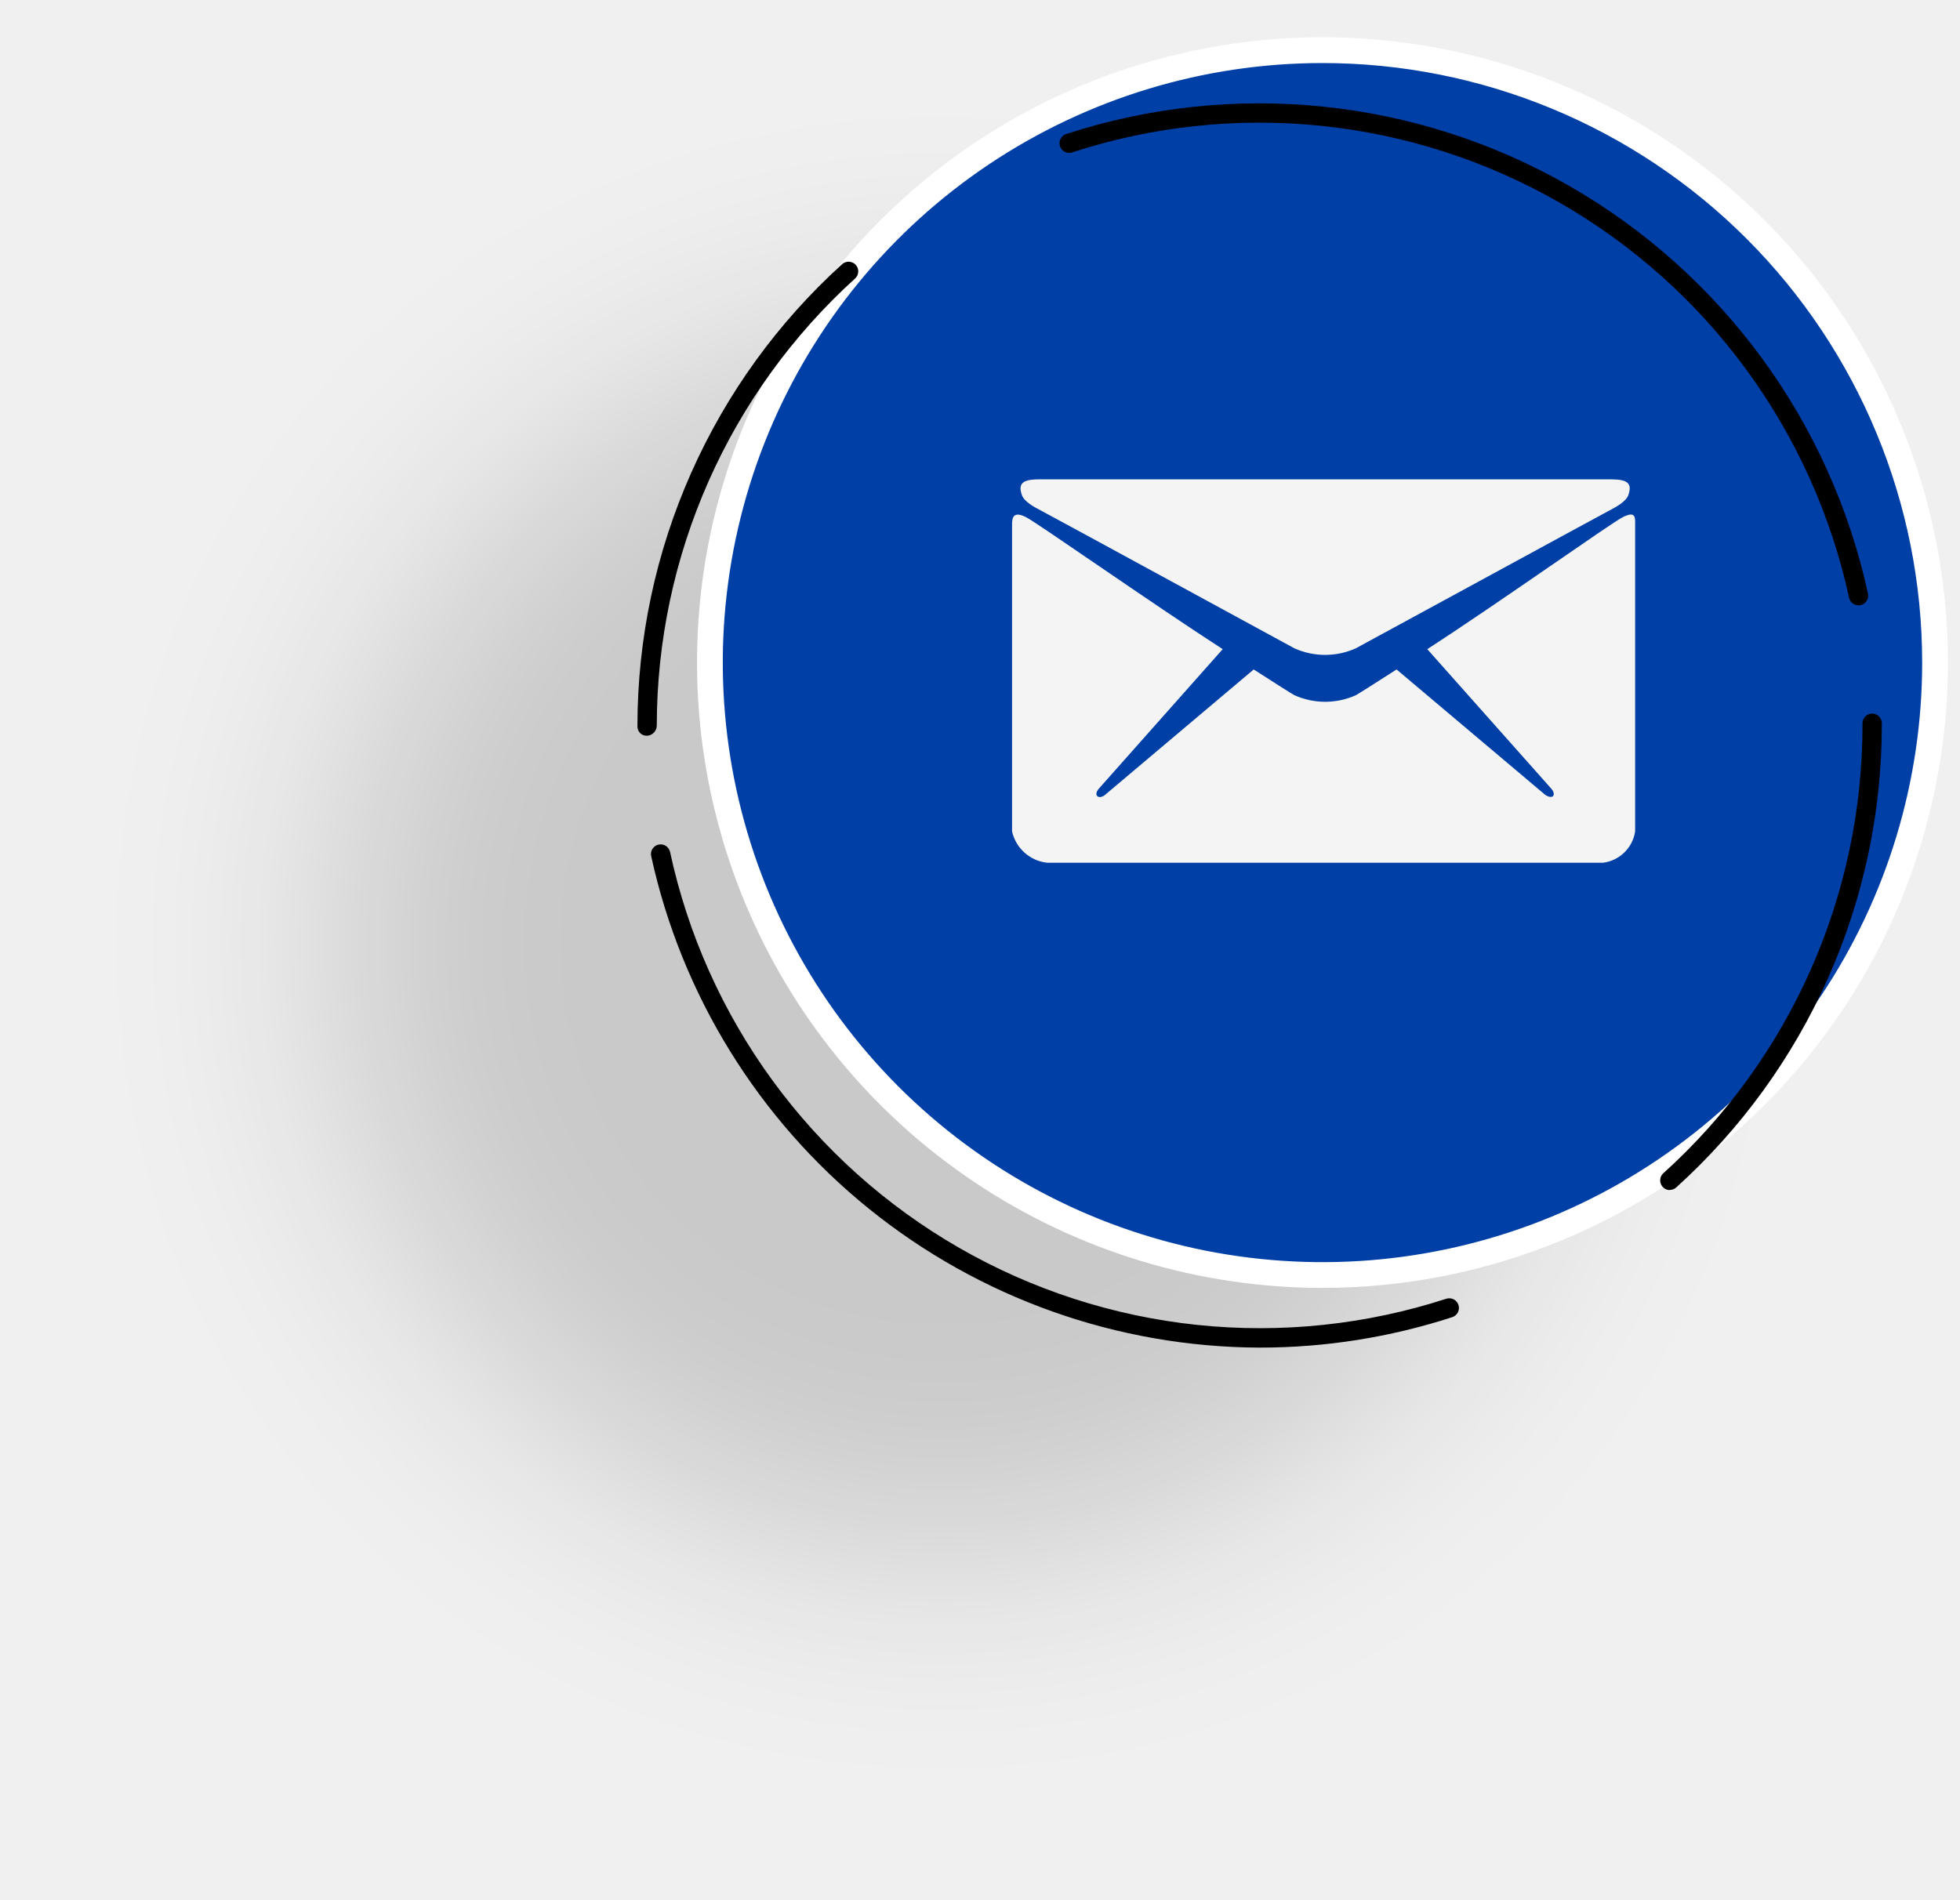
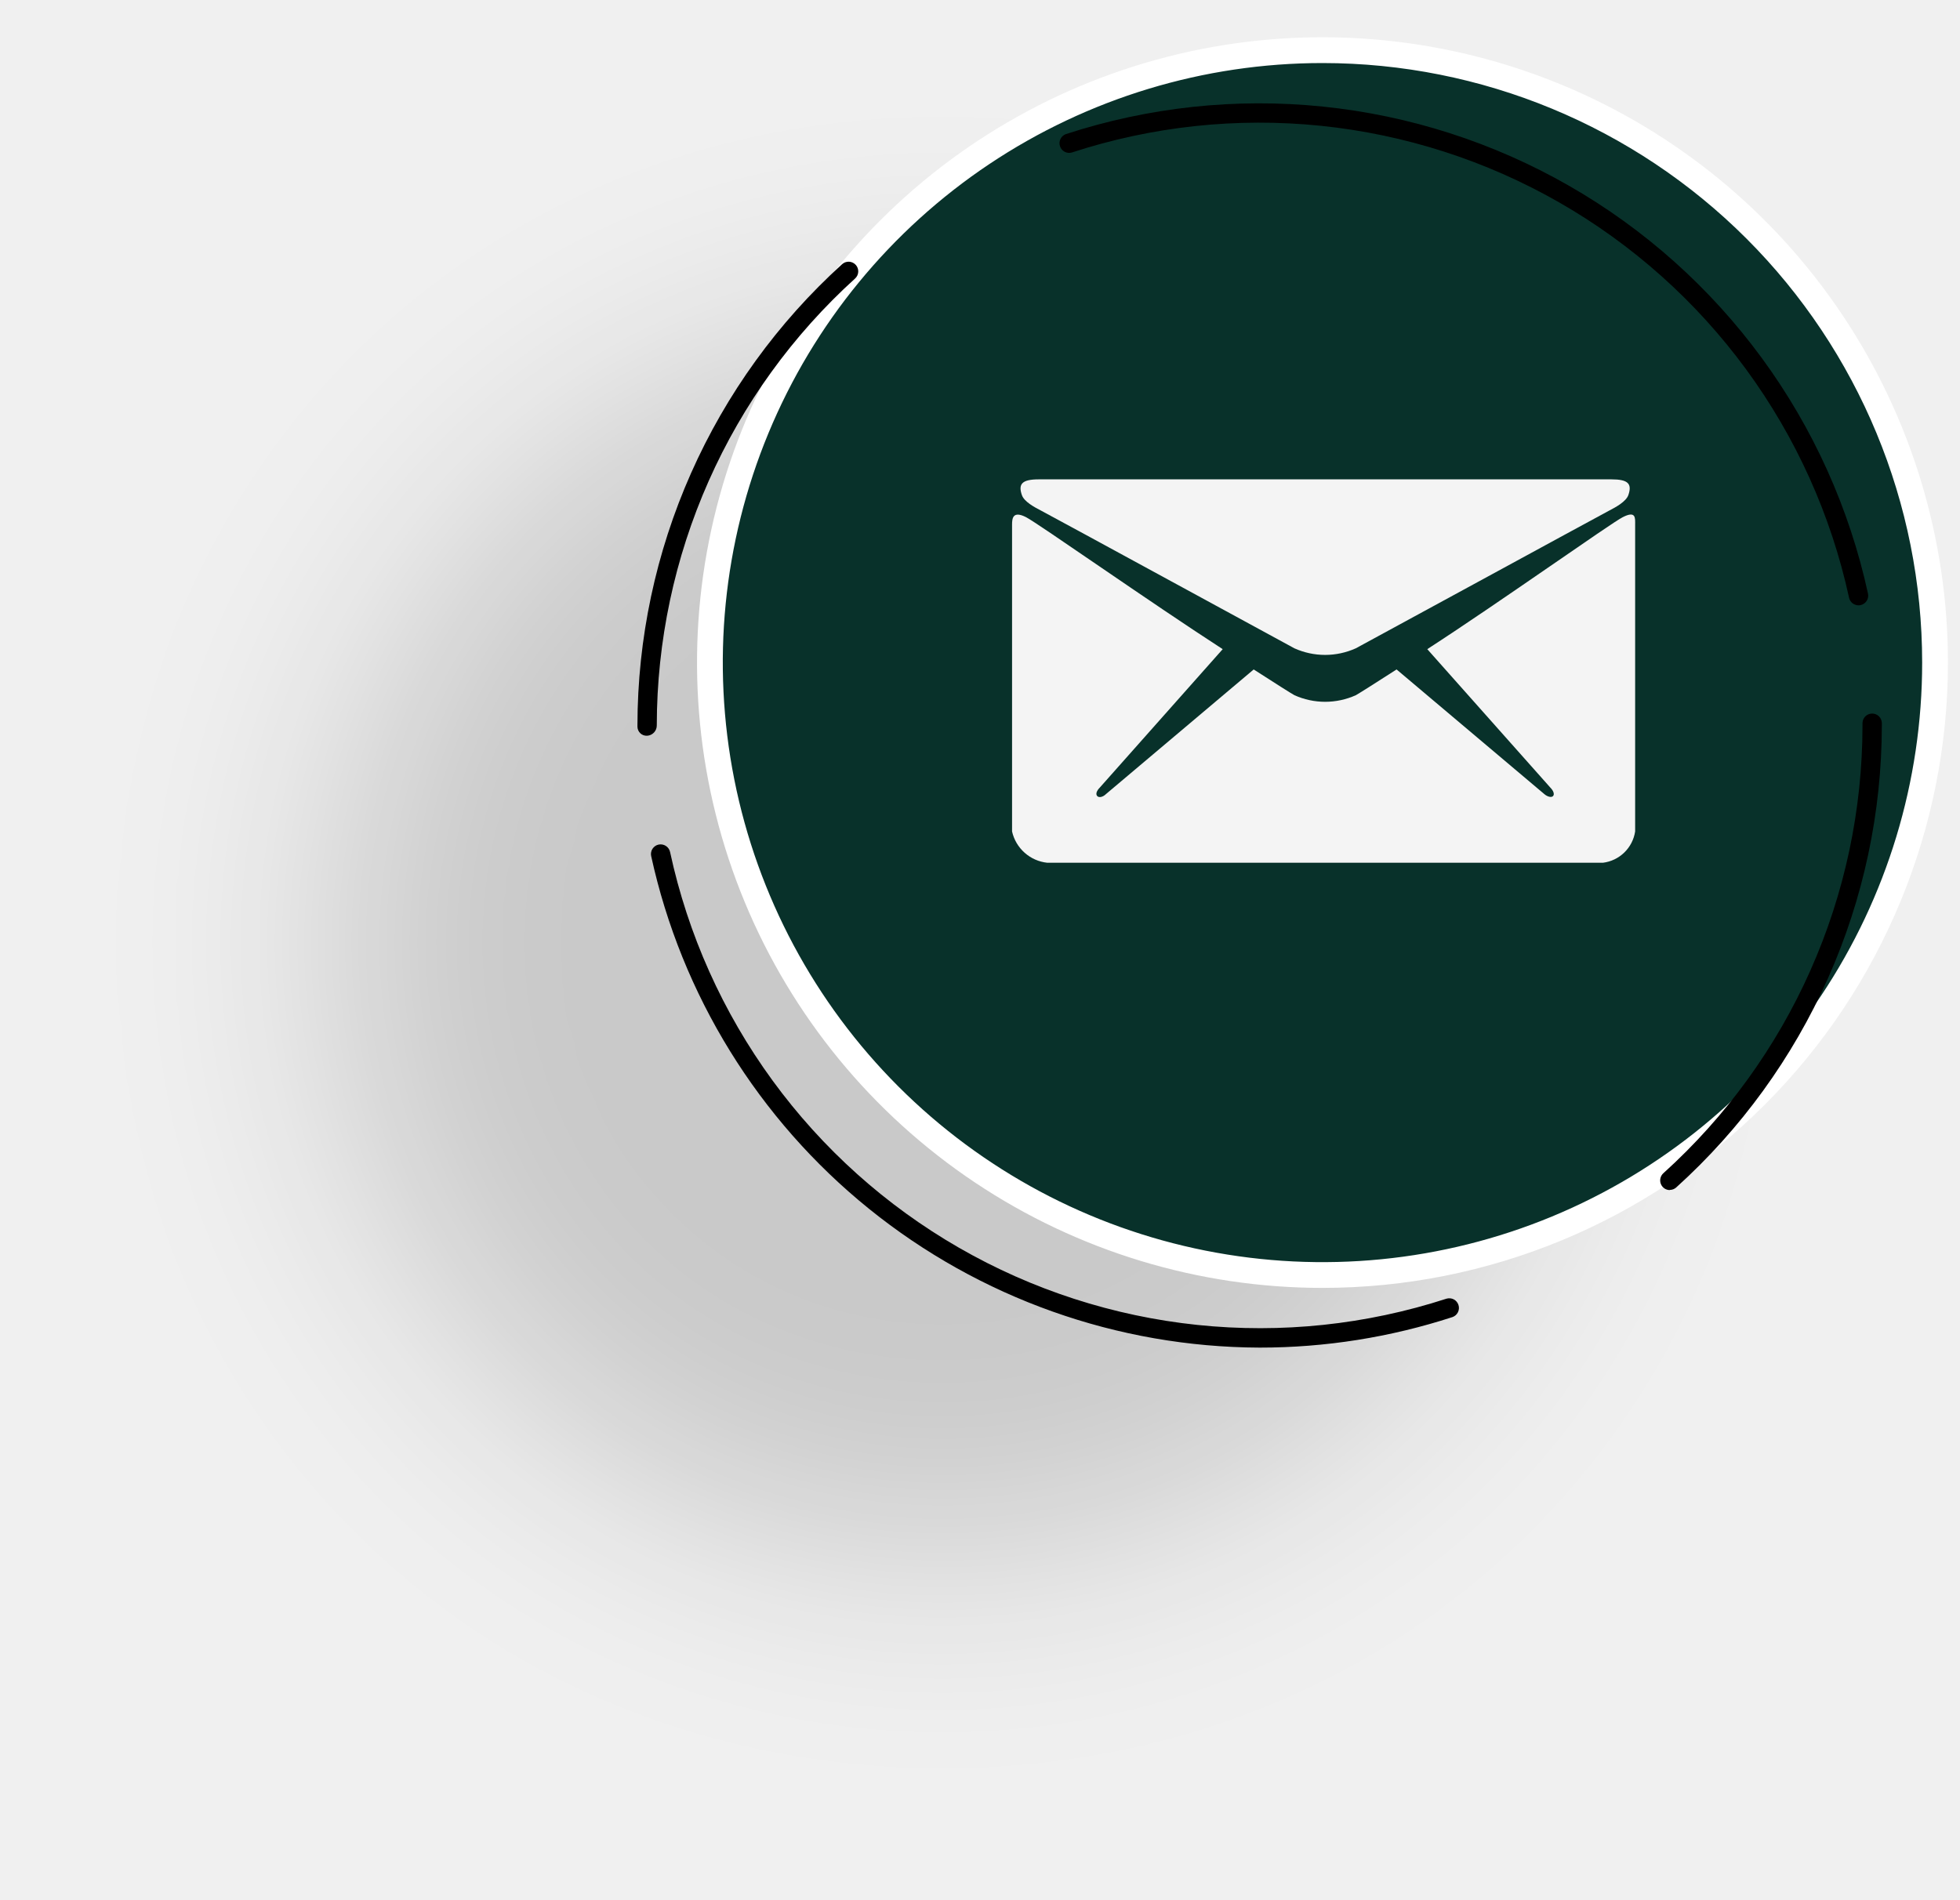
<svg xmlns="http://www.w3.org/2000/svg" width="98" height="95" viewBox="0 0 98 95" fill="none">
  <g clip-path="url(#clip0_168_428)">
    <g filter="url(#filter0_d_168_428)">
-       <path d="M66.129 63.759C83.044 63.759 96.757 50.046 96.757 33.131C96.757 16.216 83.044 2.503 66.129 2.503C49.214 2.503 35.501 16.216 35.501 33.131C35.501 50.046 49.214 63.759 66.129 63.759Z" fill="#003FA6" />
+       <path d="M66.129 63.759C83.044 63.759 96.757 50.046 96.757 33.131C96.757 16.216 83.044 2.503 66.129 2.503C49.214 2.503 35.501 16.216 35.501 33.131C35.501 50.046 49.214 63.759 66.129 63.759Z" fill="#08312A" />
    </g>
    <path d="M66.124 64.409C59.939 64.409 53.893 62.575 48.75 59.139C43.607 55.702 39.599 50.818 37.232 45.104C34.865 39.389 34.245 33.101 35.452 27.035C36.659 20.969 39.637 15.396 44.011 11.023C48.384 6.649 53.957 3.671 60.023 2.464C66.089 1.257 72.377 1.877 78.092 4.244C83.806 6.611 88.69 10.619 92.127 15.762C95.563 20.904 97.397 26.951 97.397 33.136C97.397 41.43 94.102 49.385 88.237 55.249C82.373 61.114 74.418 64.409 66.124 64.409ZM66.124 3.153C60.194 3.153 54.397 4.912 49.466 8.206C44.535 11.501 40.692 16.184 38.422 21.663C36.153 27.142 35.559 33.17 36.716 38.987C37.873 44.803 40.729 50.146 44.922 54.339C49.115 58.532 54.458 61.388 60.275 62.545C66.091 63.702 72.12 63.108 77.599 60.839C83.077 58.569 87.76 54.726 91.055 49.795C94.35 44.864 96.108 39.067 96.108 33.137C96.108 25.185 92.949 17.558 87.326 11.935C81.703 6.312 74.076 3.153 66.124 3.153Z" fill="white" />
-     <path d="M62.984 67.395C55.872 67.371 48.981 64.921 43.449 60.452C37.918 55.982 34.076 49.759 32.558 42.811C32.545 42.749 32.544 42.685 32.556 42.622C32.567 42.56 32.591 42.501 32.626 42.447C32.66 42.394 32.705 42.348 32.758 42.312C32.81 42.276 32.869 42.251 32.931 42.238C32.993 42.225 33.057 42.224 33.12 42.236C33.182 42.247 33.242 42.271 33.295 42.306C33.348 42.34 33.394 42.385 33.43 42.438C33.466 42.49 33.491 42.549 33.504 42.611C34.394 46.737 36.14 50.63 38.629 54.04C41.118 57.449 44.294 60.298 47.953 62.403C51.611 64.508 55.671 65.822 59.869 66.261C64.067 66.699 68.311 66.252 72.325 64.948C72.446 64.912 72.576 64.925 72.688 64.983C72.8 65.042 72.884 65.142 72.923 65.262C72.963 65.382 72.953 65.512 72.897 65.626C72.842 65.739 72.744 65.826 72.625 65.868C69.512 66.881 66.258 67.397 62.984 67.395ZM83.491 59.517C83.394 59.517 83.298 59.487 83.218 59.431C83.138 59.376 83.076 59.298 83.041 59.207C83.006 59.116 82.999 59.016 83.022 58.921C83.044 58.827 83.095 58.741 83.167 58.675C86.301 55.845 88.806 52.389 90.521 48.531C92.236 44.672 93.123 40.497 93.125 36.275V36.148C93.131 36.024 93.184 35.906 93.274 35.82C93.364 35.734 93.484 35.686 93.609 35.686C93.733 35.686 93.853 35.734 93.943 35.82C94.033 35.906 94.086 36.024 94.092 36.148V36.275C94.088 40.632 93.172 44.939 91.401 48.92C89.63 52.9 87.045 56.465 83.811 59.385C83.723 59.465 83.609 59.509 83.49 59.509L83.491 59.517ZM32.355 36.795C32.293 36.798 32.232 36.789 32.173 36.768C32.115 36.747 32.062 36.714 32.017 36.672C31.972 36.63 31.936 36.579 31.911 36.522C31.886 36.466 31.873 36.405 31.872 36.343V36.279C31.876 31.933 32.789 27.637 34.551 23.665C36.313 19.692 38.886 16.132 42.105 13.213C42.2 13.127 42.325 13.082 42.453 13.088C42.581 13.095 42.702 13.152 42.788 13.246C42.874 13.341 42.919 13.467 42.912 13.595C42.906 13.723 42.849 13.843 42.754 13.929C39.635 16.758 37.142 20.207 35.434 24.056C33.727 27.905 32.843 32.068 32.839 36.279C32.84 36.411 32.791 36.538 32.7 36.634C32.61 36.73 32.487 36.788 32.355 36.795ZM92.925 30.273C92.815 30.273 92.708 30.235 92.622 30.166C92.536 30.096 92.476 30 92.453 29.892C91.555 25.767 89.801 21.877 87.306 18.472C84.81 15.067 81.628 12.224 77.965 10.126C74.302 8.028 70.239 6.721 66.04 6.291C61.84 5.861 57.597 6.317 53.585 7.629C53.465 7.661 53.338 7.647 53.228 7.588C53.119 7.529 53.037 7.43 52.999 7.312C52.96 7.194 52.968 7.066 53.022 6.954C53.075 6.842 53.169 6.755 53.285 6.71C57.426 5.356 61.805 4.886 66.139 5.33C70.474 5.774 74.666 7.122 78.447 9.288C82.228 11.453 85.512 14.388 88.088 17.902C90.663 21.416 92.473 25.431 93.4 29.688C93.427 29.813 93.403 29.944 93.333 30.052C93.264 30.159 93.154 30.235 93.029 30.262C92.995 30.27 92.96 30.273 92.925 30.273Z" fill="black" />
-     <path d="M52.028 25.523C52.852 25.957 64.293 32.195 64.72 32.423C65.203 32.64 65.726 32.752 66.255 32.752C66.784 32.752 67.307 32.64 67.79 32.423C68.217 32.198 79.658 25.961 80.482 25.523C80.789 25.366 81.306 25.081 81.418 24.759C81.613 24.19 81.403 23.973 80.572 23.973H51.94C51.109 23.973 50.899 24.198 51.094 24.759C51.206 25.089 51.723 25.366 52.028 25.523Z" fill="#F4F4F4" />
-     <path d="M81.136 25.865C80.522 26.179 75.011 30.103 71.364 32.465L77.519 39.391C77.669 39.541 77.736 39.72 77.654 39.81C77.572 39.9 77.369 39.847 77.212 39.71L69.829 33.48C68.713 34.199 67.929 34.693 67.792 34.768C67.309 34.985 66.786 35.097 66.257 35.097C65.728 35.097 65.205 34.985 64.722 34.768C64.58 34.693 63.801 34.199 62.685 33.48L55.302 39.71C55.152 39.86 54.95 39.91 54.86 39.81C54.77 39.71 54.838 39.54 54.987 39.391L61.135 32.465C57.488 30.106 51.917 26.183 51.303 25.865C50.644 25.528 50.603 25.925 50.603 26.232V41.582C50.696 41.994 50.916 42.367 51.232 42.647C51.547 42.928 51.943 43.103 52.363 43.147H80.147C80.549 43.097 80.924 42.918 81.215 42.635C81.506 42.353 81.696 41.983 81.757 41.582V26.232C81.757 25.913 81.807 25.523 81.136 25.865Z" fill="#F4F4F4" />
+     <path d="M62.984 67.395C55.872 67.371 48.981 64.921 43.449 60.452C37.918 55.982 34.076 49.759 32.558 42.811C32.545 42.749 32.544 42.685 32.556 42.623C32.567 42.56 32.591 42.501 32.626 42.447C32.66 42.394 32.705 42.348 32.758 42.312C32.81 42.276 32.869 42.251 32.931 42.238C32.993 42.225 33.057 42.224 33.12 42.236C33.182 42.248 33.242 42.271 33.295 42.306C33.348 42.341 33.394 42.385 33.43 42.438C33.466 42.49 33.491 42.549 33.504 42.611C34.394 46.737 36.14 50.63 38.629 54.04C41.118 57.449 44.294 60.298 47.953 62.403C51.611 64.508 55.671 65.822 59.869 66.261C64.067 66.699 68.311 66.252 72.325 64.948C72.446 64.912 72.576 64.925 72.688 64.983C72.8 65.042 72.884 65.142 72.923 65.262C72.963 65.382 72.953 65.513 72.897 65.626C72.842 65.739 72.744 65.826 72.625 65.868C69.512 66.881 66.258 67.397 62.984 67.395ZM83.491 59.517C83.394 59.517 83.298 59.487 83.218 59.432C83.138 59.376 83.076 59.298 83.041 59.207C83.006 59.116 82.999 59.017 83.022 58.922C83.044 58.827 83.095 58.741 83.167 58.675C86.301 55.845 88.806 52.389 90.521 48.531C92.236 44.673 93.123 40.498 93.125 36.275V36.148C93.131 36.024 93.184 35.906 93.274 35.82C93.364 35.734 93.484 35.686 93.609 35.686C93.733 35.686 93.853 35.734 93.943 35.82C94.033 35.906 94.086 36.024 94.092 36.148V36.275C94.088 40.632 93.172 44.939 91.401 48.92C89.63 52.9 87.045 56.465 83.811 59.385C83.723 59.465 83.609 59.509 83.49 59.509L83.491 59.517ZM32.355 36.795C32.293 36.798 32.232 36.789 32.173 36.768C32.115 36.747 32.062 36.715 32.017 36.672C31.972 36.63 31.936 36.579 31.911 36.523C31.886 36.466 31.873 36.405 31.872 36.343V36.279C31.876 31.934 32.789 27.637 34.551 23.665C36.313 19.693 38.886 16.133 42.105 13.213C42.2 13.127 42.325 13.082 42.453 13.088C42.581 13.095 42.702 13.152 42.788 13.247C42.874 13.342 42.919 13.467 42.912 13.595C42.906 13.723 42.849 13.843 42.754 13.929C39.635 16.758 37.142 20.207 35.434 24.056C33.727 27.905 32.843 32.069 32.839 36.279C32.84 36.411 32.791 36.538 32.7 36.634C32.61 36.73 32.487 36.788 32.355 36.795ZM92.925 30.273C92.815 30.273 92.708 30.235 92.622 30.166C92.536 30.097 92.476 30 92.453 29.892C91.555 25.767 89.801 21.877 87.306 18.472C84.81 15.068 81.628 12.224 77.965 10.126C74.302 8.028 70.239 6.722 66.04 6.291C61.84 5.861 57.597 6.317 53.585 7.629C53.465 7.662 53.338 7.647 53.228 7.588C53.119 7.529 53.037 7.43 52.999 7.312C52.96 7.194 52.968 7.066 53.022 6.954C53.075 6.842 53.169 6.755 53.285 6.71C57.426 5.356 61.805 4.886 66.139 5.33C70.474 5.774 74.666 7.122 78.447 9.288C82.228 11.453 85.512 14.388 88.088 17.902C90.663 21.416 92.473 25.431 93.4 29.688C93.427 29.813 93.403 29.944 93.333 30.052C93.264 30.159 93.154 30.235 93.029 30.262C92.995 30.27 92.96 30.273 92.925 30.273Z" fill="black" />
+     <path d="M52.028 25.523C52.852 25.957 64.293 32.195 64.72 32.423C65.203 32.64 65.726 32.753 66.255 32.753C66.784 32.753 67.307 32.64 67.79 32.423C68.217 32.198 79.658 25.961 80.482 25.523C80.789 25.366 81.306 25.081 81.418 24.759C81.613 24.19 81.403 23.973 80.572 23.973H51.94C51.109 23.973 50.899 24.198 51.094 24.759C51.206 25.089 51.723 25.366 52.028 25.523Z" fill="#F4F4F4" />
+     <path d="M81.136 25.865C80.522 26.179 75.011 30.103 71.364 32.465L77.519 39.391C77.669 39.541 77.736 39.72 77.654 39.81C77.572 39.9 77.369 39.847 77.212 39.71L69.829 33.48C68.713 34.199 67.929 34.693 67.792 34.768C67.309 34.985 66.786 35.098 66.257 35.098C65.728 35.098 65.205 34.985 64.722 34.768C64.58 34.693 63.801 34.199 62.685 33.48L55.302 39.71C55.152 39.86 54.95 39.91 54.86 39.81C54.77 39.71 54.838 39.54 54.987 39.391L61.135 32.465C57.488 30.106 51.917 26.183 51.303 25.865C50.644 25.528 50.603 25.925 50.603 26.232V41.582C50.696 41.994 50.916 42.367 51.232 42.647C51.547 42.928 51.943 43.103 52.363 43.147H80.147C80.549 43.097 80.924 42.918 81.215 42.635C81.506 42.353 81.696 41.983 81.757 41.582V26.232C81.757 25.913 81.807 25.523 81.136 25.865Z" fill="#F4F4F4" />
  </g>
  <defs>
    <filter id="filter0_d_168_428" x="5.501" y="2.503" width="91.256" height="86.256" filterUnits="userSpaceOnUse" color-interpolation-filters="sRGB">
      <feFlood flood-opacity="0" result="BackgroundImageFix" />
      <feColorMatrix in="SourceAlpha" type="matrix" values="0 0 0 0 0 0 0 0 0 0 0 0 0 0 0 0 0 0 127 0" result="hardAlpha" />
      <feOffset dx="-19" dy="14" />
      <feGaussianBlur stdDeviation="5.5" />
      <feColorMatrix type="matrix" values="0 0 0 0 0 0 0 0 0 0 0 0 0 0 0 0 0 0 0.161 0" />
      <feBlend mode="normal" in2="BackgroundImageFix" result="effect1_dropShadow_168_428" />
      <feBlend mode="normal" in="SourceGraphic" in2="effect1_dropShadow_168_428" result="shape" />
    </filter>
    <clipPath id="clip0_168_428">
      <rect width="97.398" height="94.256" fill="white" />
    </clipPath>
  </defs>
</svg>
